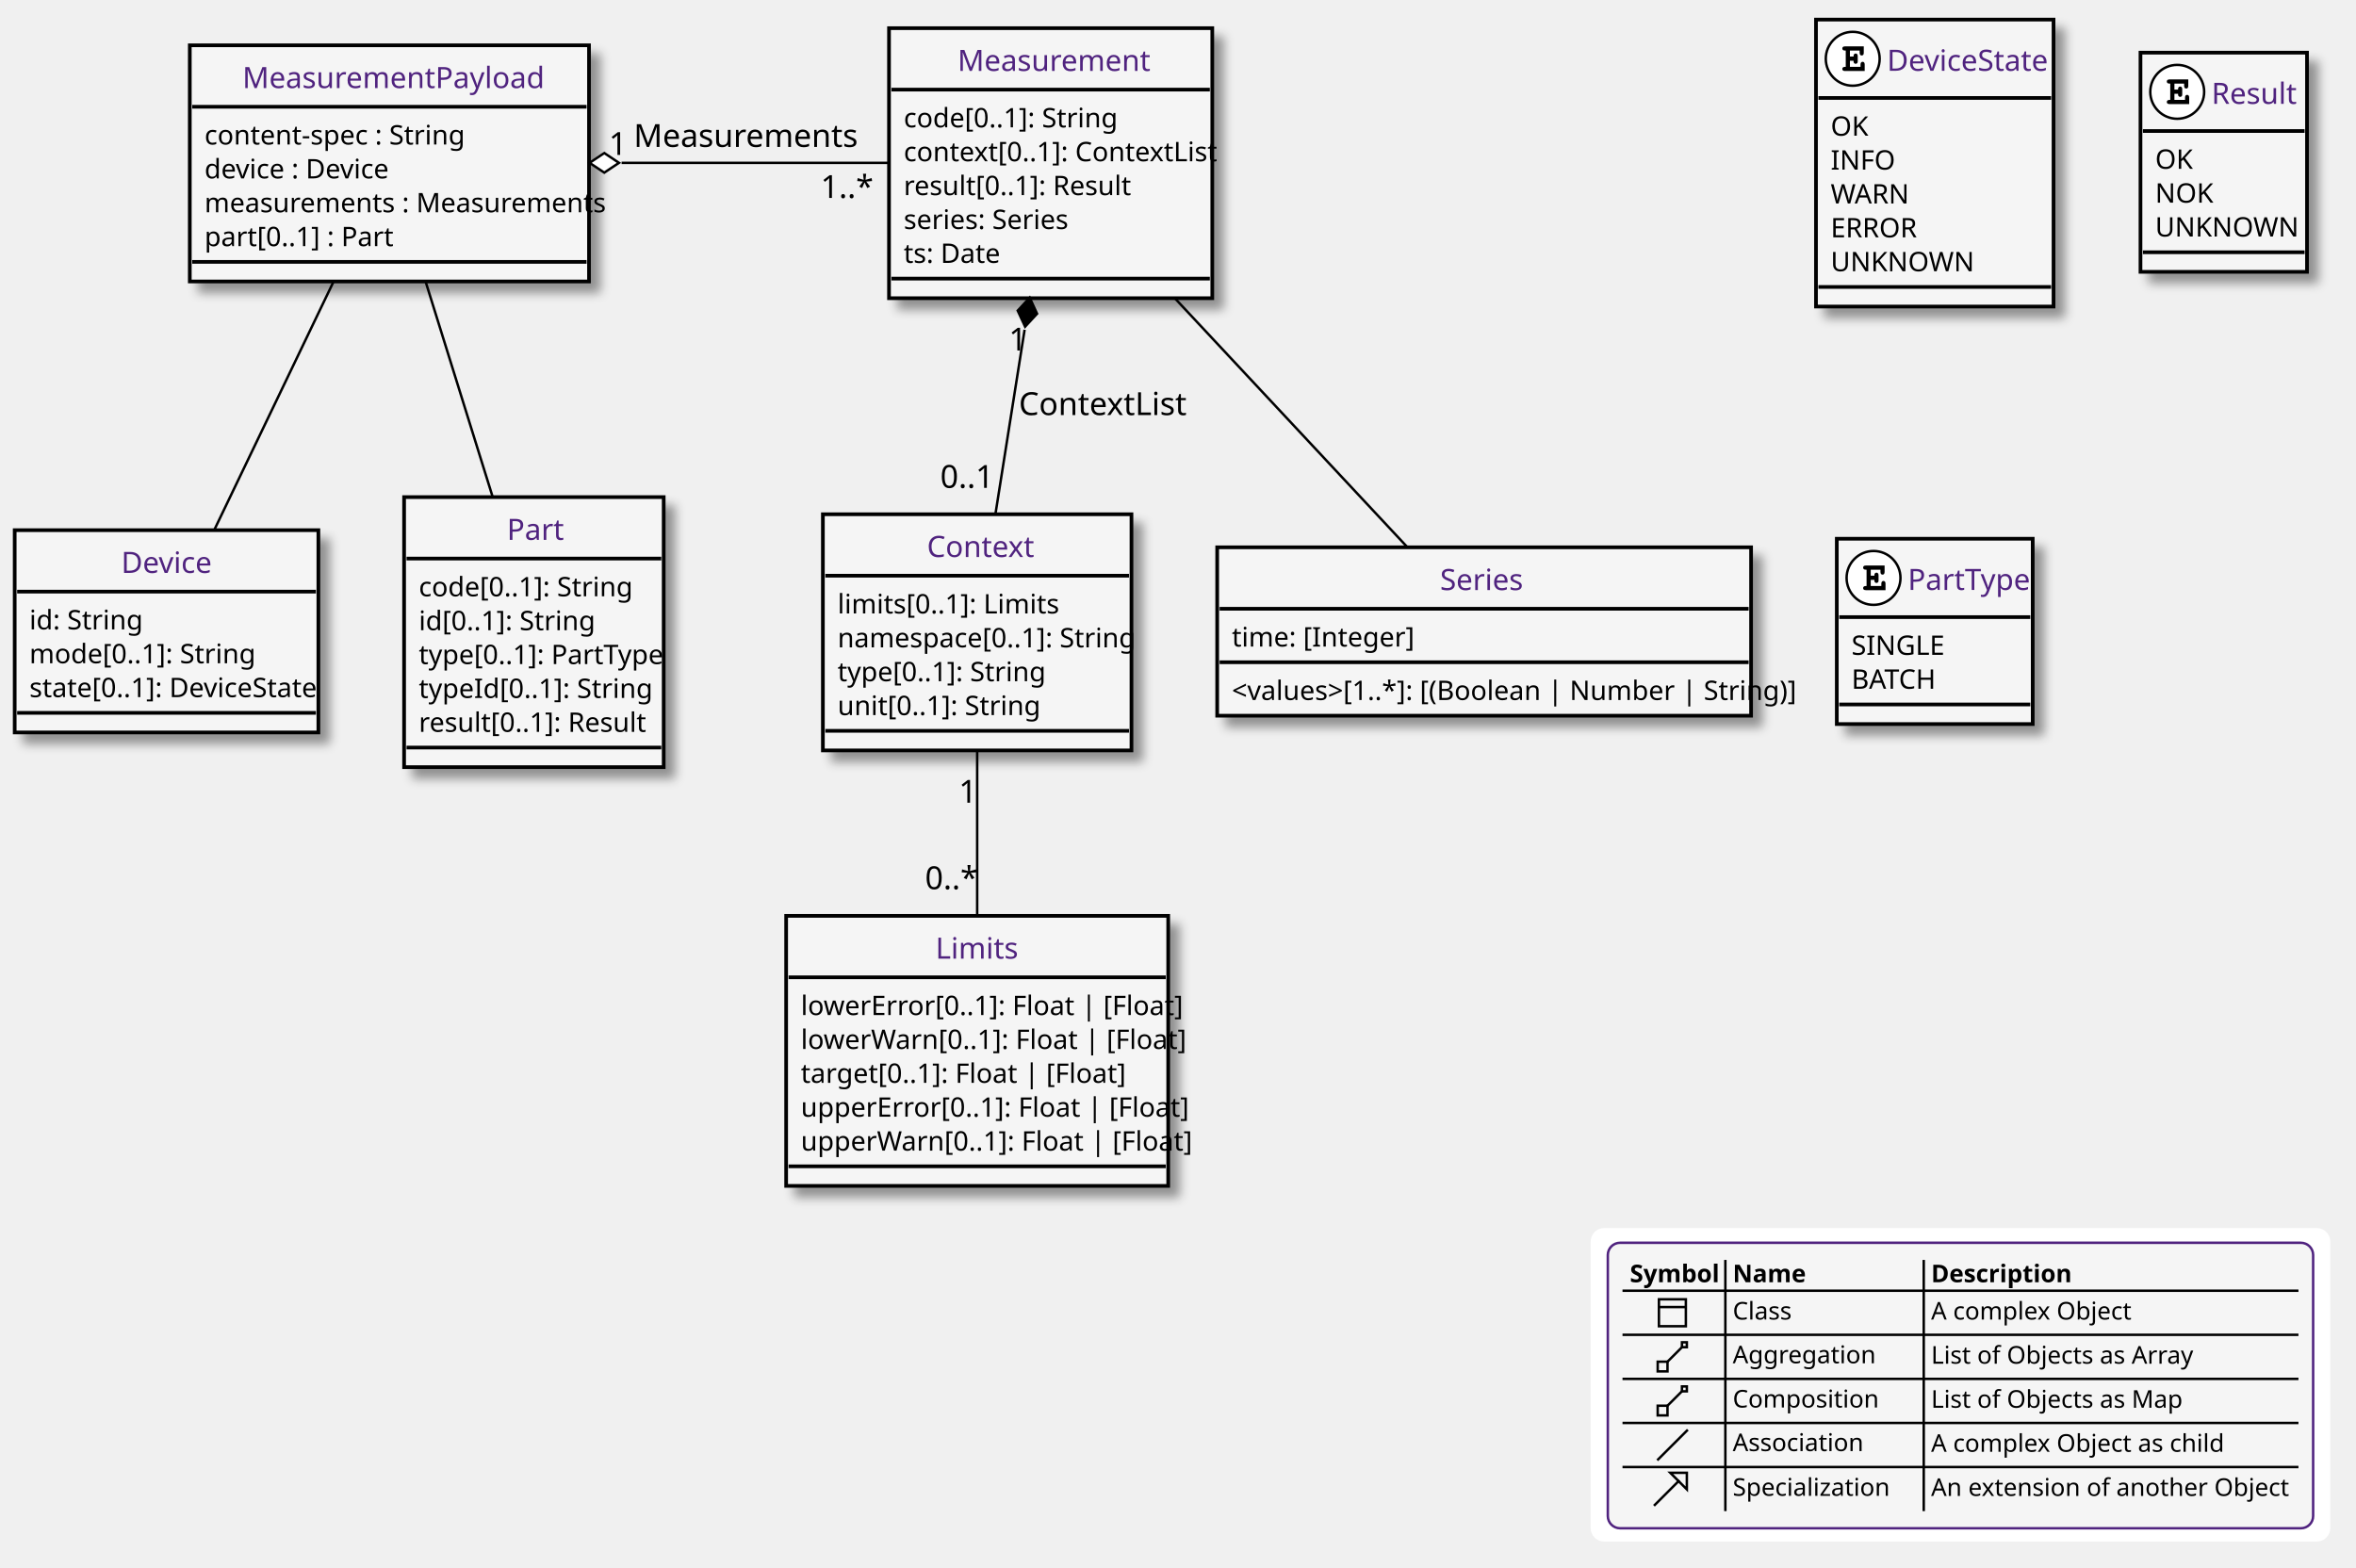
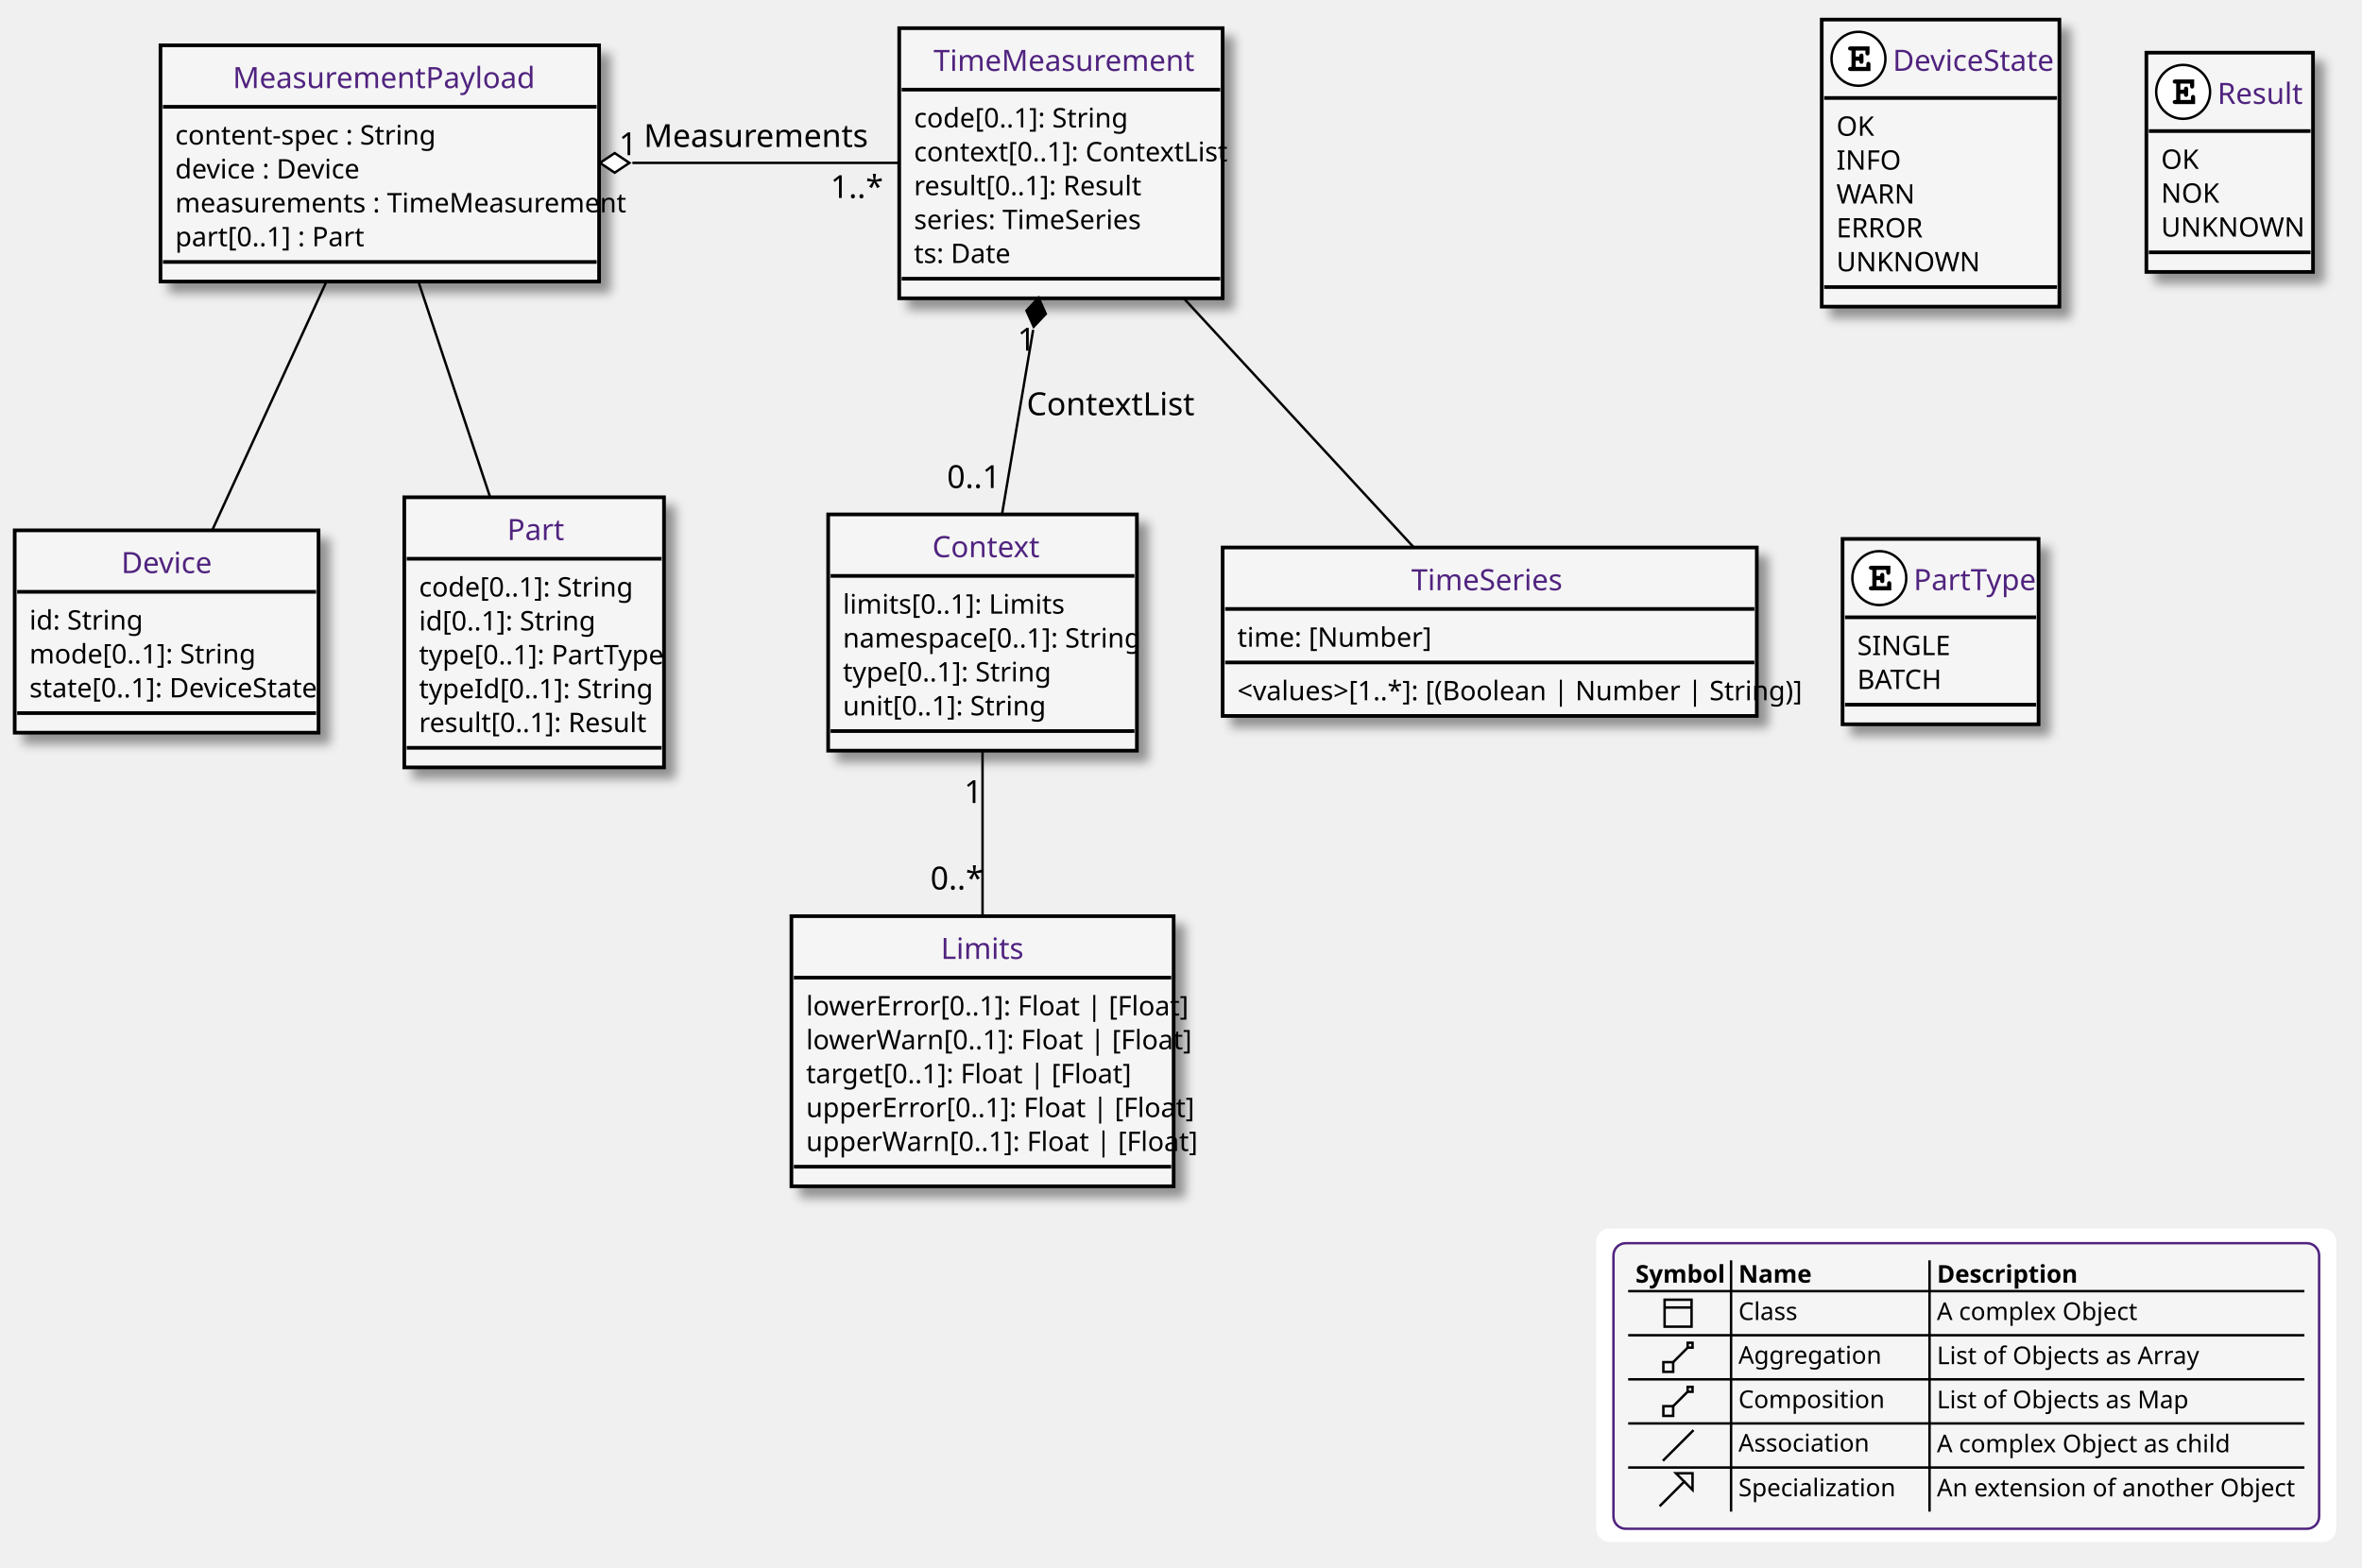
- <svg xmlns="http://www.w3.org/2000/svg" contentScriptType="application/ecmascript" contentStyleType="text/css" height="640px" preserveAspectRatio="none" style="width:962px;height:640px;" version="1.1" viewBox="0 0 962 640" width="962px" zoomAndPan="magnify">
+ <svg xmlns="http://www.w3.org/2000/svg" contentScriptType="application/ecmascript" contentStyleType="text/css" height="640px" preserveAspectRatio="none" style="width:964px;height:640px;" version="1.1" viewBox="0 0 964 640" width="964px" zoomAndPan="magnify">
  <defs>
-     <filter height="300%" id="fra3en5eoyhdu" width="300%" x="-1" y="-1">
+     <filter height="300%" id="fzec1a12ocsfh" width="300%" x="-1" y="-1">
      <feGaussianBlur result="blurOut" stdDeviation="2.0" />
      <feColorMatrix in="blurOut" result="blurOut2" type="matrix" values="0 0 0 0 0 0 0 0 0 0 0 0 0 0 0 0 0 0 .4 0" />
      <feOffset dx="4.0" dy="4.0" in="blurOut2" result="blurOut3" />
      <feBlend in="SourceGraphic" in2="blurOut3" mode="normal" />
    </filter>
  </defs>
  <g>
-     <rect fill="#F5F5F5" filter="url(#fra3en5eoyhdu)" height="82.602" id="Device" style="stroke: #000000; stroke-width: 1.5;" width="124" x="6" y="216.5" />
+     <rect fill="#F5F5F5" filter="url(#fzec1a12ocsfh)" height="82.602" id="Device" style="stroke: #000000; stroke-width: 1.5;" width="124" x="6" y="216.5" />
    <text fill="#50237F" font-family="sans-serif" font-size="12" lengthAdjust="spacingAndGlyphs" textLength="37" x="49.5" y="233.957">Device</text>
    <line style="stroke: #000000; stroke-width: 1.5;" x1="7" x2="129" y1="241.594" y2="241.594" />
    <text fill="#000000" font-family="sans-serif" font-size="11" lengthAdjust="spacingAndGlyphs" textLength="42" x="12" y="257.013">id: String</text>
    <text fill="#000000" font-family="sans-serif" font-size="11" lengthAdjust="spacingAndGlyphs" textLength="84" x="12" y="270.849">mode[0..1]: String</text>
    <text fill="#000000" font-family="sans-serif" font-size="11" lengthAdjust="spacingAndGlyphs" textLength="112" x="12" y="284.685">state[0..1]: DeviceState</text>
    <line style="stroke: #000000; stroke-width: 1.5;" x1="7" x2="129" y1="291.102" y2="291.102" />
-     <rect fill="#F5F5F5" filter="url(#fra3en5eoyhdu)" height="110.273" id="Measurement" style="stroke: #000000; stroke-width: 1.5;" width="132" x="363" y="11.5" />
-     <text fill="#50237F" font-family="sans-serif" font-size="12" lengthAdjust="spacingAndGlyphs" textLength="76" x="391" y="28.957">Measurement</text>
-     <line style="stroke: #000000; stroke-width: 1.5;" x1="364" x2="494" y1="36.594" y2="36.594" />
-     <text fill="#000000" font-family="sans-serif" font-size="11" lengthAdjust="spacingAndGlyphs" textLength="82" x="369" y="52.013">code[0..1]: String</text>
-     <text fill="#000000" font-family="sans-serif" font-size="11" lengthAdjust="spacingAndGlyphs" textLength="120" x="369" y="65.849">context[0..1]: ContextList</text>
-     <text fill="#000000" font-family="sans-serif" font-size="11" lengthAdjust="spacingAndGlyphs" textLength="87" x="369" y="79.685">result[0..1]: Result</text>
-     <text fill="#000000" font-family="sans-serif" font-size="11" lengthAdjust="spacingAndGlyphs" textLength="67" x="369" y="93.52">series: Series</text>
-     <text fill="#000000" font-family="sans-serif" font-size="11" lengthAdjust="spacingAndGlyphs" textLength="37" x="369" y="107.356">ts: Date</text>
-     <line style="stroke: #000000; stroke-width: 1.5;" x1="364" x2="494" y1="113.773" y2="113.773" />
-     <rect fill="#F5F5F5" filter="url(#fra3en5eoyhdu)" height="96.438" id="Context" style="stroke: #000000; stroke-width: 1.5;" width="126" x="336" y="210" />
-     <text fill="#50237F" font-family="sans-serif" font-size="12" lengthAdjust="spacingAndGlyphs" textLength="41" x="378.5" y="227.457">Context</text>
-     <line style="stroke: #000000; stroke-width: 1.5;" x1="337" x2="461" y1="235.094" y2="235.094" />
-     <text fill="#000000" font-family="sans-serif" font-size="11" lengthAdjust="spacingAndGlyphs" textLength="80" x="342" y="250.513">limits[0..1]: Limits</text>
-     <text fill="#000000" font-family="sans-serif" font-size="11" lengthAdjust="spacingAndGlyphs" textLength="114" x="342" y="264.349">namespace[0..1]: String</text>
-     <text fill="#000000" font-family="sans-serif" font-size="11" lengthAdjust="spacingAndGlyphs" textLength="79" x="342" y="278.185">type[0..1]: String</text>
-     <text fill="#000000" font-family="sans-serif" font-size="11" lengthAdjust="spacingAndGlyphs" textLength="75" x="342" y="292.021">unit[0..1]: String</text>
-     <line style="stroke: #000000; stroke-width: 1.5;" x1="337" x2="461" y1="298.438" y2="298.438" />
-     <rect fill="#F5F5F5" filter="url(#fra3en5eoyhdu)" height="110.273" id="Limits" style="stroke: #000000; stroke-width: 1.5;" width="156" x="321" y="374" />
-     <text fill="#50237F" font-family="sans-serif" font-size="12" lengthAdjust="spacingAndGlyphs" textLength="34" x="382" y="391.457">Limits</text>
-     <line style="stroke: #000000; stroke-width: 1.5;" x1="322" x2="476" y1="399.094" y2="399.094" />
-     <text fill="#000000" font-family="sans-serif" font-size="11" lengthAdjust="spacingAndGlyphs" textLength="142" x="327" y="414.513">lowerError[0..1]: Float | [Float]</text>
-     <text fill="#000000" font-family="sans-serif" font-size="11" lengthAdjust="spacingAndGlyphs" textLength="144" x="327" y="428.349">lowerWarn[0..1]: Float | [Float]</text>
-     <text fill="#000000" font-family="sans-serif" font-size="11" lengthAdjust="spacingAndGlyphs" textLength="121" x="327" y="442.185">target[0..1]:  Float | [Float]</text>
-     <text fill="#000000" font-family="sans-serif" font-size="11" lengthAdjust="spacingAndGlyphs" textLength="142" x="327" y="456.021">upperError[0..1]: Float | [Float]</text>
-     <text fill="#000000" font-family="sans-serif" font-size="11" lengthAdjust="spacingAndGlyphs" textLength="144" x="327" y="469.856">upperWarn[0..1]: Float | [Float]</text>
-     <line style="stroke: #000000; stroke-width: 1.5;" x1="322" x2="476" y1="476.273" y2="476.273" />
-     <rect fill="#F5F5F5" filter="url(#fra3en5eoyhdu)" height="68.766" id="Series" style="stroke: #000000; stroke-width: 1.5;" width="218" x="497" y="223.5" />
-     <text fill="#50237F" font-family="sans-serif" font-size="12" lengthAdjust="spacingAndGlyphs" textLength="36" x="588" y="240.957">Series</text>
-     <line style="stroke: #000000; stroke-width: 1.5;" x1="498" x2="714" y1="248.594" y2="248.594" />
-     <text fill="#000000" font-family="sans-serif" font-size="11" lengthAdjust="spacingAndGlyphs" textLength="64" x="503" y="264.013">time: [Integer]</text>
-     <line style="stroke: #000000; stroke-width: 1.5;" x1="498" x2="714" y1="270.43" y2="270.43" />
-     <text fill="#000000" font-family="sans-serif" font-size="11" lengthAdjust="spacingAndGlyphs" textLength="206" x="503" y="285.849">&lt;values&gt;[1..*]: [(Boolean | Number | String)]</text>
-     <rect fill="#F5F5F5" filter="url(#fra3en5eoyhdu)" height="110.273" id="Part" style="stroke: #000000; stroke-width: 1.5;" width="106" x="165" y="203" />
+     <rect fill="#F5F5F5" filter="url(#fzec1a12ocsfh)" height="96.438" id="Context" style="stroke: #000000; stroke-width: 1.5;" width="126" x="338" y="210" />
+     <text fill="#50237F" font-family="sans-serif" font-size="12" lengthAdjust="spacingAndGlyphs" textLength="41" x="380.5" y="227.457">Context</text>
+     <line style="stroke: #000000; stroke-width: 1.5;" x1="339" x2="463" y1="235.094" y2="235.094" />
+     <text fill="#000000" font-family="sans-serif" font-size="11" lengthAdjust="spacingAndGlyphs" textLength="80" x="344" y="250.513">limits[0..1]: Limits</text>
+     <text fill="#000000" font-family="sans-serif" font-size="11" lengthAdjust="spacingAndGlyphs" textLength="114" x="344" y="264.349">namespace[0..1]: String</text>
+     <text fill="#000000" font-family="sans-serif" font-size="11" lengthAdjust="spacingAndGlyphs" textLength="79" x="344" y="278.185">type[0..1]: String</text>
+     <text fill="#000000" font-family="sans-serif" font-size="11" lengthAdjust="spacingAndGlyphs" textLength="75" x="344" y="292.021">unit[0..1]: String</text>
+     <line style="stroke: #000000; stroke-width: 1.5;" x1="339" x2="463" y1="298.438" y2="298.438" />
+     <rect fill="#F5F5F5" filter="url(#fzec1a12ocsfh)" height="110.273" id="Limits" style="stroke: #000000; stroke-width: 1.5;" width="156" x="323" y="374" />
+     <text fill="#50237F" font-family="sans-serif" font-size="12" lengthAdjust="spacingAndGlyphs" textLength="34" x="384" y="391.457">Limits</text>
+     <line style="stroke: #000000; stroke-width: 1.5;" x1="324" x2="478" y1="399.094" y2="399.094" />
+     <text fill="#000000" font-family="sans-serif" font-size="11" lengthAdjust="spacingAndGlyphs" textLength="142" x="329" y="414.513">lowerError[0..1]: Float | [Float]</text>
+     <text fill="#000000" font-family="sans-serif" font-size="11" lengthAdjust="spacingAndGlyphs" textLength="144" x="329" y="428.349">lowerWarn[0..1]: Float | [Float]</text>
+     <text fill="#000000" font-family="sans-serif" font-size="11" lengthAdjust="spacingAndGlyphs" textLength="121" x="329" y="442.185">target[0..1]:  Float | [Float]</text>
+     <text fill="#000000" font-family="sans-serif" font-size="11" lengthAdjust="spacingAndGlyphs" textLength="142" x="329" y="456.021">upperError[0..1]: Float | [Float]</text>
+     <text fill="#000000" font-family="sans-serif" font-size="11" lengthAdjust="spacingAndGlyphs" textLength="144" x="329" y="469.856">upperWarn[0..1]: Float | [Float]</text>
+     <line style="stroke: #000000; stroke-width: 1.5;" x1="324" x2="478" y1="476.273" y2="476.273" />
+     <rect fill="#F5F5F5" filter="url(#fzec1a12ocsfh)" height="110.273" id="Part" style="stroke: #000000; stroke-width: 1.5;" width="106" x="165" y="203" />
    <text fill="#50237F" font-family="sans-serif" font-size="12" lengthAdjust="spacingAndGlyphs" textLength="22" x="207" y="220.457">Part</text>
    <line style="stroke: #000000; stroke-width: 1.5;" x1="166" x2="270" y1="228.094" y2="228.094" />
    <text fill="#000000" font-family="sans-serif" font-size="11" lengthAdjust="spacingAndGlyphs" textLength="82" x="171" y="243.513">code[0..1]: String</text>
    <text fill="#000000" font-family="sans-serif" font-size="11" lengthAdjust="spacingAndGlyphs" textLength="66" x="171" y="257.349">id[0..1]: String</text>
    <text fill="#000000" font-family="sans-serif" font-size="11" lengthAdjust="spacingAndGlyphs" textLength="94" x="171" y="271.185">type[0..1]: PartType</text>
    <text fill="#000000" font-family="sans-serif" font-size="11" lengthAdjust="spacingAndGlyphs" textLength="87" x="171" y="285.021">typeId[0..1]: String</text>
    <text fill="#000000" font-family="sans-serif" font-size="11" lengthAdjust="spacingAndGlyphs" textLength="87" x="171" y="298.856">result[0..1]: Result</text>
    <line style="stroke: #000000; stroke-width: 1.5;" x1="166" x2="270" y1="305.273" y2="305.273" />
-     <rect fill="#F5F5F5" filter="url(#fra3en5eoyhdu)" height="117.18" id="DeviceState" style="stroke: #000000; stroke-width: 1.5;" width="97" x="741.5" y="8" />
-     <ellipse cx="756.5" cy="24" fill="#FFFFFF" rx="11" ry="11" style="stroke: #000000; stroke-width: 1.0;" />
-     <path d="M755.359,24.797 L755.359,27.297 L759.688,27.297 L759.688,26.375 Q759.688,25.766 759.93,25.5 Q760.172,25.234 760.547,25.234 Q760.922,25.234 761.156,25.5 Q761.391,25.766 761.391,26.375 L761.391,29 L753.391,29 Q752.766,29 752.508,28.766 Q752.25,28.531 752.25,28.141 Q752.25,27.766 752.516,27.531 Q752.781,27.297 753.391,27.297 L753.656,27.297 L753.656,20.641 L753.391,20.641 Q752.766,20.641 752.508,20.406 Q752.25,20.172 752.25,19.781 Q752.25,19.406 752.508,19.172 Q752.766,18.938 753.391,18.938 L761.016,18.938 L761.016,21.531 Q761.016,22.141 760.789,22.398 Q760.562,22.656 760.172,22.656 Q759.797,22.656 759.562,22.398 Q759.328,22.141 759.328,21.531 L759.328,20.641 L755.359,20.641 L755.359,23.094 L756.844,23.094 Q756.844,22.438 756.969,22.25 Q757.234,21.844 757.703,21.844 Q758.078,21.844 758.312,22.102 Q758.547,22.359 758.547,22.969 L758.547,24.938 Q758.547,25.484 758.422,25.672 Q758.156,26.062 757.703,26.062 Q757.234,26.062 756.969,25.656 Q756.844,25.469 756.844,24.797 L755.359,24.797 Z " />
-     <text fill="#50237F" font-family="sans-serif" font-size="12" lengthAdjust="spacingAndGlyphs" textLength="65" x="770.5" y="28.91">DeviceState</text>
-     <line style="stroke: #000000; stroke-width: 1.5;" x1="742.5" x2="837.5" y1="40" y2="40" />
-     <text fill="#000000" font-family="sans-serif" font-size="11" lengthAdjust="spacingAndGlyphs" textLength="15" x="747.5" y="55.419">OK</text>
-     <text fill="#000000" font-family="sans-serif" font-size="11" lengthAdjust="spacingAndGlyphs" textLength="23" x="747.5" y="69.255">INFO</text>
-     <text fill="#000000" font-family="sans-serif" font-size="11" lengthAdjust="spacingAndGlyphs" textLength="32" x="747.5" y="83.091">WARN</text>
-     <text fill="#000000" font-family="sans-serif" font-size="11" lengthAdjust="spacingAndGlyphs" textLength="35" x="747.5" y="96.927">ERROR</text>
-     <text fill="#000000" font-family="sans-serif" font-size="11" lengthAdjust="spacingAndGlyphs" textLength="53" x="747.5" y="110.763">UNKNOWN</text>
-     <line style="stroke: #000000; stroke-width: 1.5;" x1="742.5" x2="837.5" y1="117.18" y2="117.18" />
-     <rect fill="#F5F5F5" filter="url(#fra3en5eoyhdu)" height="89.508" id="Result" style="stroke: #000000; stroke-width: 1.5;" width="68" x="874" y="21.5" />
-     <ellipse cx="889" cy="37.5" fill="#FFFFFF" rx="11" ry="11" style="stroke: #000000; stroke-width: 1.0;" />
-     <path d="M887.859,38.297 L887.859,40.797 L892.188,40.797 L892.188,39.875 Q892.188,39.266 892.43,39 Q892.672,38.734 893.047,38.734 Q893.422,38.734 893.656,39 Q893.891,39.266 893.891,39.875 L893.891,42.5 L885.891,42.5 Q885.266,42.5 885.008,42.266 Q884.75,42.031 884.75,41.641 Q884.75,41.266 885.016,41.031 Q885.281,40.797 885.891,40.797 L886.156,40.797 L886.156,34.141 L885.891,34.141 Q885.266,34.141 885.008,33.906 Q884.75,33.672 884.75,33.281 Q884.75,32.906 885.008,32.672 Q885.266,32.438 885.891,32.438 L893.516,32.438 L893.516,35.031 Q893.516,35.641 893.289,35.898 Q893.062,36.156 892.672,36.156 Q892.297,36.156 892.062,35.898 Q891.828,35.641 891.828,35.031 L891.828,34.141 L887.859,34.141 L887.859,36.594 L889.344,36.594 Q889.344,35.938 889.469,35.75 Q889.734,35.344 890.203,35.344 Q890.578,35.344 890.812,35.602 Q891.047,35.859 891.047,36.469 L891.047,38.438 Q891.047,38.984 890.922,39.172 Q890.656,39.562 890.203,39.562 Q889.734,39.562 889.469,39.156 Q889.344,38.969 889.344,38.297 L887.859,38.297 Z " />
-     <text fill="#50237F" font-family="sans-serif" font-size="12" lengthAdjust="spacingAndGlyphs" textLength="36" x="903" y="42.41">Result</text>
-     <line style="stroke: #000000; stroke-width: 1.5;" x1="875" x2="941" y1="53.5" y2="53.5" />
-     <text fill="#000000" font-family="sans-serif" font-size="11" lengthAdjust="spacingAndGlyphs" textLength="15" x="880" y="68.919">OK</text>
-     <text fill="#000000" font-family="sans-serif" font-size="11" lengthAdjust="spacingAndGlyphs" textLength="22" x="880" y="82.755">NOK</text>
-     <text fill="#000000" font-family="sans-serif" font-size="11" lengthAdjust="spacingAndGlyphs" textLength="53" x="880" y="96.591">UNKNOWN</text>
-     <line style="stroke: #000000; stroke-width: 1.5;" x1="875" x2="941" y1="103.008" y2="103.008" />
-     <rect fill="#F5F5F5" filter="url(#fra3en5eoyhdu)" height="75.672" id="PartType" style="stroke: #000000; stroke-width: 1.5;" width="80" x="750" y="220" />
-     <ellipse cx="765" cy="236" fill="#FFFFFF" rx="11" ry="11" style="stroke: #000000; stroke-width: 1.0;" />
-     <path d="M763.859,236.797 L763.859,239.297 L768.188,239.297 L768.188,238.375 Q768.188,237.766 768.43,237.5 Q768.672,237.234 769.047,237.234 Q769.422,237.234 769.656,237.5 Q769.891,237.766 769.891,238.375 L769.891,241 L761.891,241 Q761.266,241 761.008,240.766 Q760.75,240.531 760.75,240.141 Q760.75,239.766 761.016,239.531 Q761.281,239.297 761.891,239.297 L762.156,239.297 L762.156,232.641 L761.891,232.641 Q761.266,232.641 761.008,232.406 Q760.75,232.172 760.75,231.781 Q760.75,231.406 761.008,231.172 Q761.266,230.938 761.891,230.938 L769.516,230.938 L769.516,233.531 Q769.516,234.141 769.289,234.398 Q769.062,234.656 768.672,234.656 Q768.297,234.656 768.062,234.398 Q767.828,234.141 767.828,233.531 L767.828,232.641 L763.859,232.641 L763.859,235.094 L765.344,235.094 Q765.344,234.438 765.469,234.25 Q765.734,233.844 766.203,233.844 Q766.578,233.844 766.812,234.102 Q767.047,234.359 767.047,234.969 L767.047,236.938 Q767.047,237.484 766.922,237.672 Q766.656,238.062 766.203,238.062 Q765.734,238.062 765.469,237.656 Q765.344,237.469 765.344,236.797 L763.859,236.797 Z " />
-     <text fill="#50237F" font-family="sans-serif" font-size="12" lengthAdjust="spacingAndGlyphs" textLength="48" x="779" y="240.91">PartType</text>
-     <line style="stroke: #000000; stroke-width: 1.5;" x1="751" x2="829" y1="252" y2="252" />
-     <text fill="#000000" font-family="sans-serif" font-size="11" lengthAdjust="spacingAndGlyphs" textLength="36" x="756" y="267.419">SINGLE</text>
-     <text fill="#000000" font-family="sans-serif" font-size="11" lengthAdjust="spacingAndGlyphs" textLength="35" x="756" y="281.255">BATCH</text>
-     <line style="stroke: #000000; stroke-width: 1.5;" x1="751" x2="829" y1="287.672" y2="287.672" />
-     <rect fill="#F5F5F5" filter="url(#fra3en5eoyhdu)" height="96.438" id="MeasurementPayload" style="stroke: #000000; stroke-width: 1.5;" width="163" x="77.5" y="18.5" />
-     <text fill="#50237F" font-family="sans-serif" font-size="12" lengthAdjust="spacingAndGlyphs" textLength="120" x="99" y="35.957">MeasurementPayload</text>
-     <line style="stroke: #000000; stroke-width: 1.5;" x1="78.5" x2="239.5" y1="43.594" y2="43.594" />
-     <text fill="#000000" font-family="sans-serif" font-size="11" lengthAdjust="spacingAndGlyphs" textLength="101" x="83.5" y="59.013">content-spec : String</text>
-     <text fill="#000000" font-family="sans-serif" font-size="11" lengthAdjust="spacingAndGlyphs" textLength="74" x="83.5" y="72.849">device : Device</text>
-     <text fill="#000000" font-family="sans-serif" font-size="11" lengthAdjust="spacingAndGlyphs" textLength="151" x="83.5" y="86.685">measurements : Measurements</text>
-     <text fill="#000000" font-family="sans-serif" font-size="11" lengthAdjust="spacingAndGlyphs" textLength="71" x="83.5" y="100.52">part[0..1] : Part</text>
-     <line style="stroke: #000000; stroke-width: 1.5;" x1="78.5" x2="239.5" y1="106.938" y2="106.938" />
-     <path d="M418.368,134.659 C414.427,159.556 410.044,187.238 406.446,209.964 " fill="none" id="Measurement-Context" style="stroke: #000000; stroke-width: 1.0;" />
-     <polygon fill="#000000" points="420.443,121.549,415.554,126.85,418.567,133.401,423.455,128.101,420.443,121.549" style="stroke: #000000; stroke-width: 1.0;" />
-     <text fill="#000000" font-family="sans-serif" font-size="13" lengthAdjust="spacingAndGlyphs" textLength="66" x="416" y="169.495">ContextList</text>
-     <text fill="#000000" font-family="sans-serif" font-size="13" lengthAdjust="spacingAndGlyphs" textLength="7" x="411.898" y="143.127">1</text>
-     <text fill="#000000" font-family="sans-serif" font-size="13" lengthAdjust="spacingAndGlyphs" textLength="22" x="383.924" y="199.222">0..1</text>
-     <path d="M399,306.076 C399,327.074 399,351.937 399,373.715 " fill="none" id="Context-Limits" style="stroke: #000000; stroke-width: 1.0;" />
-     <text fill="#000000" font-family="sans-serif" font-size="13" lengthAdjust="spacingAndGlyphs" textLength="7" x="391.486" y="327.801">1</text>
-     <text fill="#000000" font-family="sans-serif" font-size="13" lengthAdjust="spacingAndGlyphs" textLength="20" x="377.719" y="363.107">0..*</text>
-     <path d="M136.272,114.83 C121.268,146.073 101.814,186.585 87.513,216.367 " fill="none" id="MeasurementPayload-Device" style="stroke: #000000; stroke-width: 1.0;" />
-     <path d="M173.736,114.83 C182.064,141.579 192.507,175.121 201.158,202.907 " fill="none" id="MeasurementPayload-Part" style="stroke: #000000; stroke-width: 1.0;" />
-     <path d="M253.809,66.5 C289.853,66.5 330.102,66.5 362.924,66.5 " fill="none" id="MeasurementPayload-Measurement" style="stroke: #000000; stroke-width: 1.0;" />
-     <polygon fill="#FFFFFF" points="240.742,66.5,246.742,70.5,252.742,66.5,246.742,62.5,240.742,66.5" style="stroke: #000000; stroke-width: 1.0;" />
-     <text fill="#000000" font-family="sans-serif" font-size="13" lengthAdjust="spacingAndGlyphs" textLength="86" x="258.75" y="59.995">Measurements</text>
-     <text fill="#000000" font-family="sans-serif" font-size="13" lengthAdjust="spacingAndGlyphs" textLength="7" x="248.6" y="63.254">1</text>
-     <text fill="#000000" font-family="sans-serif" font-size="13" lengthAdjust="spacingAndGlyphs" textLength="20" x="335.079" y="80.824">1..*</text>
-     <path d="M479.484,121.549 C510.138,154.368 548.305,195.231 574.657,223.443 " fill="none" id="Measurement-Series" style="stroke: #000000; stroke-width: 1.0;" />
-     <rect fill="#FFFFFF" height="127" rx="5" ry="5" style="stroke: #FFFFFF; stroke-width: 1.0;" width="301" x="650" y="502" />
-     <svg x="656" y="507">
+     <rect fill="#F5F5F5" filter="url(#fzec1a12ocsfh)" height="117.18" id="DeviceState" style="stroke: #000000; stroke-width: 1.5;" width="97" x="743.5" y="8" />
+     <ellipse cx="758.5" cy="24" fill="#FFFFFF" rx="11" ry="11" style="stroke: #000000; stroke-width: 1.0;" />
+     <path d="M757.359,24.797 L757.359,27.297 L761.688,27.297 L761.688,26.375 Q761.688,25.766 761.93,25.5 Q762.172,25.234 762.547,25.234 Q762.922,25.234 763.156,25.5 Q763.391,25.766 763.391,26.375 L763.391,29 L755.391,29 Q754.766,29 754.508,28.766 Q754.25,28.531 754.25,28.141 Q754.25,27.766 754.516,27.531 Q754.781,27.297 755.391,27.297 L755.656,27.297 L755.656,20.641 L755.391,20.641 Q754.766,20.641 754.508,20.406 Q754.25,20.172 754.25,19.781 Q754.25,19.406 754.508,19.172 Q754.766,18.938 755.391,18.938 L763.016,18.938 L763.016,21.531 Q763.016,22.141 762.789,22.398 Q762.562,22.656 762.172,22.656 Q761.797,22.656 761.562,22.398 Q761.328,22.141 761.328,21.531 L761.328,20.641 L757.359,20.641 L757.359,23.094 L758.844,23.094 Q758.844,22.438 758.969,22.25 Q759.234,21.844 759.703,21.844 Q760.078,21.844 760.312,22.102 Q760.547,22.359 760.547,22.969 L760.547,24.938 Q760.547,25.484 760.422,25.672 Q760.156,26.062 759.703,26.062 Q759.234,26.062 758.969,25.656 Q758.844,25.469 758.844,24.797 L757.359,24.797 Z " />
+     <text fill="#50237F" font-family="sans-serif" font-size="12" lengthAdjust="spacingAndGlyphs" textLength="65" x="772.5" y="28.91">DeviceState</text>
+     <line style="stroke: #000000; stroke-width: 1.5;" x1="744.5" x2="839.5" y1="40" y2="40" />
+     <text fill="#000000" font-family="sans-serif" font-size="11" lengthAdjust="spacingAndGlyphs" textLength="15" x="749.5" y="55.419">OK</text>
+     <text fill="#000000" font-family="sans-serif" font-size="11" lengthAdjust="spacingAndGlyphs" textLength="23" x="749.5" y="69.255">INFO</text>
+     <text fill="#000000" font-family="sans-serif" font-size="11" lengthAdjust="spacingAndGlyphs" textLength="32" x="749.5" y="83.091">WARN</text>
+     <text fill="#000000" font-family="sans-serif" font-size="11" lengthAdjust="spacingAndGlyphs" textLength="35" x="749.5" y="96.927">ERROR</text>
+     <text fill="#000000" font-family="sans-serif" font-size="11" lengthAdjust="spacingAndGlyphs" textLength="53" x="749.5" y="110.763">UNKNOWN</text>
+     <line style="stroke: #000000; stroke-width: 1.5;" x1="744.5" x2="839.5" y1="117.18" y2="117.18" />
+     <rect fill="#F5F5F5" filter="url(#fzec1a12ocsfh)" height="89.508" id="Result" style="stroke: #000000; stroke-width: 1.5;" width="68" x="876" y="21.5" />
+     <ellipse cx="891" cy="37.5" fill="#FFFFFF" rx="11" ry="11" style="stroke: #000000; stroke-width: 1.0;" />
+     <path d="M889.859,38.297 L889.859,40.797 L894.188,40.797 L894.188,39.875 Q894.188,39.266 894.43,39 Q894.672,38.734 895.047,38.734 Q895.422,38.734 895.656,39 Q895.891,39.266 895.891,39.875 L895.891,42.5 L887.891,42.5 Q887.266,42.5 887.008,42.266 Q886.75,42.031 886.75,41.641 Q886.75,41.266 887.016,41.031 Q887.281,40.797 887.891,40.797 L888.156,40.797 L888.156,34.141 L887.891,34.141 Q887.266,34.141 887.008,33.906 Q886.75,33.672 886.75,33.281 Q886.75,32.906 887.008,32.672 Q887.266,32.438 887.891,32.438 L895.516,32.438 L895.516,35.031 Q895.516,35.641 895.289,35.898 Q895.062,36.156 894.672,36.156 Q894.297,36.156 894.062,35.898 Q893.828,35.641 893.828,35.031 L893.828,34.141 L889.859,34.141 L889.859,36.594 L891.344,36.594 Q891.344,35.938 891.469,35.75 Q891.734,35.344 892.203,35.344 Q892.578,35.344 892.812,35.602 Q893.047,35.859 893.047,36.469 L893.047,38.438 Q893.047,38.984 892.922,39.172 Q892.656,39.562 892.203,39.562 Q891.734,39.562 891.469,39.156 Q891.344,38.969 891.344,38.297 L889.859,38.297 Z " />
+     <text fill="#50237F" font-family="sans-serif" font-size="12" lengthAdjust="spacingAndGlyphs" textLength="36" x="905" y="42.41">Result</text>
+     <line style="stroke: #000000; stroke-width: 1.5;" x1="877" x2="943" y1="53.5" y2="53.5" />
+     <text fill="#000000" font-family="sans-serif" font-size="11" lengthAdjust="spacingAndGlyphs" textLength="15" x="882" y="68.919">OK</text>
+     <text fill="#000000" font-family="sans-serif" font-size="11" lengthAdjust="spacingAndGlyphs" textLength="22" x="882" y="82.755">NOK</text>
+     <text fill="#000000" font-family="sans-serif" font-size="11" lengthAdjust="spacingAndGlyphs" textLength="53" x="882" y="96.591">UNKNOWN</text>
+     <line style="stroke: #000000; stroke-width: 1.5;" x1="877" x2="943" y1="103.008" y2="103.008" />
+     <rect fill="#F5F5F5" filter="url(#fzec1a12ocsfh)" height="75.672" id="PartType" style="stroke: #000000; stroke-width: 1.5;" width="80" x="752" y="220" />
+     <ellipse cx="767" cy="236" fill="#FFFFFF" rx="11" ry="11" style="stroke: #000000; stroke-width: 1.0;" />
+     <path d="M765.859,236.797 L765.859,239.297 L770.188,239.297 L770.188,238.375 Q770.188,237.766 770.43,237.5 Q770.672,237.234 771.047,237.234 Q771.422,237.234 771.656,237.5 Q771.891,237.766 771.891,238.375 L771.891,241 L763.891,241 Q763.266,241 763.008,240.766 Q762.75,240.531 762.75,240.141 Q762.75,239.766 763.016,239.531 Q763.281,239.297 763.891,239.297 L764.156,239.297 L764.156,232.641 L763.891,232.641 Q763.266,232.641 763.008,232.406 Q762.75,232.172 762.75,231.781 Q762.75,231.406 763.008,231.172 Q763.266,230.938 763.891,230.938 L771.516,230.938 L771.516,233.531 Q771.516,234.141 771.289,234.398 Q771.062,234.656 770.672,234.656 Q770.297,234.656 770.062,234.398 Q769.828,234.141 769.828,233.531 L769.828,232.641 L765.859,232.641 L765.859,235.094 L767.344,235.094 Q767.344,234.438 767.469,234.25 Q767.734,233.844 768.203,233.844 Q768.578,233.844 768.812,234.102 Q769.047,234.359 769.047,234.969 L769.047,236.938 Q769.047,237.484 768.922,237.672 Q768.656,238.062 768.203,238.062 Q767.734,238.062 767.469,237.656 Q767.344,237.469 767.344,236.797 L765.859,236.797 Z " />
+     <text fill="#50237F" font-family="sans-serif" font-size="12" lengthAdjust="spacingAndGlyphs" textLength="48" x="781" y="240.91">PartType</text>
+     <line style="stroke: #000000; stroke-width: 1.5;" x1="753" x2="831" y1="252" y2="252" />
+     <text fill="#000000" font-family="sans-serif" font-size="11" lengthAdjust="spacingAndGlyphs" textLength="36" x="758" y="267.419">SINGLE</text>
+     <text fill="#000000" font-family="sans-serif" font-size="11" lengthAdjust="spacingAndGlyphs" textLength="35" x="758" y="281.255">BATCH</text>
+     <line style="stroke: #000000; stroke-width: 1.5;" x1="753" x2="831" y1="287.672" y2="287.672" />
+     <rect fill="#F5F5F5" filter="url(#fzec1a12ocsfh)" height="96.438" id="MeasurementPayload" style="stroke: #000000; stroke-width: 1.5;" width="179" x="65.5" y="18.5" />
+     <text fill="#50237F" font-family="sans-serif" font-size="12" lengthAdjust="spacingAndGlyphs" textLength="120" x="95" y="35.957">MeasurementPayload</text>
+     <line style="stroke: #000000; stroke-width: 1.5;" x1="66.5" x2="243.5" y1="43.594" y2="43.594" />
+     <text fill="#000000" font-family="sans-serif" font-size="11" lengthAdjust="spacingAndGlyphs" textLength="101" x="71.5" y="59.013">content-spec : String</text>
+     <text fill="#000000" font-family="sans-serif" font-size="11" lengthAdjust="spacingAndGlyphs" textLength="74" x="71.5" y="72.849">device : Device</text>
+     <text fill="#000000" font-family="sans-serif" font-size="11" lengthAdjust="spacingAndGlyphs" textLength="167" x="71.5" y="86.685">measurements : TimeMeasurement</text>
+     <text fill="#000000" font-family="sans-serif" font-size="11" lengthAdjust="spacingAndGlyphs" textLength="71" x="71.5" y="100.52">part[0..1] : Part</text>
+     <line style="stroke: #000000; stroke-width: 1.5;" x1="66.5" x2="243.5" y1="106.938" y2="106.938" />
+     <rect fill="#F5F5F5" filter="url(#fzec1a12ocsfh)" height="110.273" id="TimeMeasurement" style="stroke: #000000; stroke-width: 1.5;" width="132" x="367" y="11.5" />
+     <text fill="#50237F" font-family="sans-serif" font-size="12" lengthAdjust="spacingAndGlyphs" textLength="104" x="381" y="28.957">TimeMeasurement</text>
+     <line style="stroke: #000000; stroke-width: 1.5;" x1="368" x2="498" y1="36.594" y2="36.594" />
+     <text fill="#000000" font-family="sans-serif" font-size="11" lengthAdjust="spacingAndGlyphs" textLength="82" x="373" y="52.013">code[0..1]: String</text>
+     <text fill="#000000" font-family="sans-serif" font-size="11" lengthAdjust="spacingAndGlyphs" textLength="120" x="373" y="65.849">context[0..1]: ContextList</text>
+     <text fill="#000000" font-family="sans-serif" font-size="11" lengthAdjust="spacingAndGlyphs" textLength="87" x="373" y="79.685">result[0..1]: Result</text>
+     <text fill="#000000" font-family="sans-serif" font-size="11" lengthAdjust="spacingAndGlyphs" textLength="89" x="373" y="93.52">series: TimeSeries</text>
+     <text fill="#000000" font-family="sans-serif" font-size="11" lengthAdjust="spacingAndGlyphs" textLength="37" x="373" y="107.356">ts: Date</text>
+     <line style="stroke: #000000; stroke-width: 1.5;" x1="368" x2="498" y1="113.773" y2="113.773" />
+     <rect fill="#F5F5F5" filter="url(#fzec1a12ocsfh)" height="68.766" id="TimeSeries" style="stroke: #000000; stroke-width: 1.5;" width="218" x="499" y="223.5" />
+     <text fill="#50237F" font-family="sans-serif" font-size="12" lengthAdjust="spacingAndGlyphs" textLength="64" x="576" y="240.957">TimeSeries</text>
+     <line style="stroke: #000000; stroke-width: 1.5;" x1="500" x2="716" y1="248.594" y2="248.594" />
+     <text fill="#000000" font-family="sans-serif" font-size="11" lengthAdjust="spacingAndGlyphs" textLength="68" x="505" y="264.013">time: [Number]</text>
+     <line style="stroke: #000000; stroke-width: 1.5;" x1="500" x2="716" y1="270.43" y2="270.43" />
+     <text fill="#000000" font-family="sans-serif" font-size="11" lengthAdjust="spacingAndGlyphs" textLength="206" x="505" y="285.849">&lt;values&gt;[1..*]: [(Boolean | Number | String)]</text>
+     <path d="M401,306.076 C401,327.074 401,351.937 401,373.715 " fill="none" id="Context-Limits" style="stroke: #000000; stroke-width: 1.0;" />
+     <text fill="#000000" font-family="sans-serif" font-size="13" lengthAdjust="spacingAndGlyphs" textLength="7" x="393.486" y="327.801">1</text>
+     <text fill="#000000" font-family="sans-serif" font-size="13" lengthAdjust="spacingAndGlyphs" textLength="20" x="379.719" y="363.107">0..*</text>
+     <path d="M421.659,134.659 C417.455,159.556 412.78,187.238 408.943,209.964 " fill="none" id="TimeMeasurement-Context" style="stroke: #000000; stroke-width: 1.0;" />
+     <polygon fill="#000000" points="423.873,121.549,418.929,126.799,421.874,133.381,426.818,128.131,423.873,121.549" style="stroke: #000000; stroke-width: 1.0;" />
+     <text fill="#000000" font-family="sans-serif" font-size="13" lengthAdjust="spacingAndGlyphs" textLength="66" x="419" y="169.495">ContextList</text>
+     <text fill="#000000" font-family="sans-serif" font-size="13" lengthAdjust="spacingAndGlyphs" textLength="7" x="415.255" y="143.127">1</text>
+     <text fill="#000000" font-family="sans-serif" font-size="13" lengthAdjust="spacingAndGlyphs" textLength="22" x="386.494" y="199.222">0..1</text>
+     <path d="M133.271,114.83 C118.927,146.073 100.328,186.585 86.655,216.367 " fill="none" id="MeasurementPayload-Device" style="stroke: #000000; stroke-width: 1.0;" />
+     <path d="M170.735,114.83 C179.628,141.579 190.779,175.121 200.017,202.907 " fill="none" id="MeasurementPayload-Part" style="stroke: #000000; stroke-width: 1.0;" />
+     <path d="M258.087,66.5 C294.437,66.5 334.305,66.5 366.786,66.5 " fill="none" id="MeasurementPayload-TimeMeasurement" style="stroke: #000000; stroke-width: 1.0;" />
+     <polygon fill="#FFFFFF" points="244.875,66.5,250.875,70.5,256.875,66.5,250.875,62.5,244.875,66.5" style="stroke: #000000; stroke-width: 1.0;" />
+     <text fill="#000000" font-family="sans-serif" font-size="13" lengthAdjust="spacingAndGlyphs" textLength="86" x="262.75" y="59.995">Measurements</text>
+     <text fill="#000000" font-family="sans-serif" font-size="13" lengthAdjust="spacingAndGlyphs" textLength="7" x="252.608" y="63.329">1</text>
+     <text fill="#000000" font-family="sans-serif" font-size="13" lengthAdjust="spacingAndGlyphs" textLength="20" x="338.926" y="80.824">1..*</text>
+     <path d="M482.914,121.549 C513.222,154.368 550.957,195.231 577.011,223.443 " fill="none" id="TimeMeasurement-TimeSeries" style="stroke: #000000; stroke-width: 1.0;" />
+     <rect fill="#FFFFFF" height="127" rx="5" ry="5" style="stroke: #FFFFFF; stroke-width: 1.0;" width="301" x="652" y="502" />
+     <svg x="658" y="507">
      <rect x=".5" y=".5" width="288" height="116.58" rx="5" ry="5" fill="#f5f5f5" stroke="#50237f" />
      <text transform="translate(-504.5 -714.76)" x="514" y="731.381" fill="#000000" font-family="sans-serif" font-size="10px" font-weight="bold" lengthAdjust="spacingAndGlyphs" textLength="36">Symbol</text>
      <text transform="translate(-504.5 -714.76)" x="556" y="731.381" fill="#000000" font-family="sans-serif" font-size="10px" font-weight="bold" lengthAdjust="spacingAndGlyphs" textLength="28">Name</text>
      <text transform="translate(-504.5 -714.76)" x="637" y="731.381" fill="#000000" font-family="sans-serif" font-size="10px" font-weight="bold" lengthAdjust="spacingAndGlyphs" textLength="56">Description</text>
      <text transform="translate(-504.5,-713.5)" x="523" y="749.381" fill="#000000" font-family="sans-serif" font-size="10px" lengthAdjust="spacingAndGlyphs" textLength="0" />
      <text transform="translate(-504.5 -712.11)" x="556" y="743.959" fill="#000000" font-family="sans-serif" font-size="10px" lengthAdjust="spacingAndGlyphs" textLength="24">Class</text>
      <text transform="translate(-504.5 -712.11)" x="637" y="743.959" fill="#000000" font-family="sans-serif" font-size="10px" lengthAdjust="spacingAndGlyphs" textLength="86">A complex Object</text>
      <text transform="translate(-504.5,-713.5)" x="523" y="767.381" fill="#000000" font-family="sans-serif" font-size="10px" lengthAdjust="spacingAndGlyphs" textLength="0" />
      <text transform="translate(-504.5 -712.25)" x="556" y="761.959" fill="#000000" font-family="sans-serif" font-size="10px" lengthAdjust="spacingAndGlyphs" textLength="58">Aggregation</text>
      <text transform="translate(-504.5 -712.09)" x="637" y="761.959" fill="#000000" font-family="sans-serif" font-size="10px" lengthAdjust="spacingAndGlyphs" textLength="107">List of Objects as Array</text>
      <text transform="translate(-504.5,-713.5)" x="523" y="785.381" fill="#000000" font-family="sans-serif" font-size="10px" lengthAdjust="spacingAndGlyphs" textLength="0" />
      <text transform="translate(-504.5 -712.19)" x="556" y="779.959" fill="#000000" font-family="sans-serif" font-size="10px" lengthAdjust="spacingAndGlyphs" textLength="59">Composition</text>
      <text transform="translate(-504.5 -712.09)" x="637" y="779.959" fill="#000000" font-family="sans-serif" font-size="10px" lengthAdjust="spacingAndGlyphs" textLength="104">List of Objects as Map</text>
      <text transform="translate(-504.5,-713.5)" x="523" y="803.381" fill="#000000" font-family="sans-serif" font-size="10px" lengthAdjust="spacingAndGlyphs" textLength="0" />
      <text transform="translate(-504.5 -712.39)" x="556" y="797.959" fill="#000000" font-family="sans-serif" font-size="10px" lengthAdjust="spacingAndGlyphs" textLength="54">Association</text>
      <text transform="translate(-504.5 -712.11)" x="637" y="797.959" fill="#000000" font-family="sans-serif" font-size="10px" lengthAdjust="spacingAndGlyphs" textLength="126">A complex Object as child</text>
      <text transform="translate(-504.5,-713.5)" x="523" y="821.381" fill="#000000" font-family="sans-serif" font-size="10px" lengthAdjust="spacingAndGlyphs" textLength="0" />
      <text transform="translate(-504.5 -712.14)" x="556" y="815.959" fill="#000000" font-family="sans-serif" font-size="10px" lengthAdjust="spacingAndGlyphs" textLength="69">Specialization</text>
      <text transform="translate(-504.5 -712.09)" x="637" y="815.959" fill="#000000" font-family="sans-serif" font-size="10px" lengthAdjust="spacingAndGlyphs" textLength="147">An extension of another Object</text>
      <line x1="6.5" x2="282.5" y1="20.078" y2="20.078" stroke="#000" />
      <line x1="6.5" x2="282.5" y1="38.078" y2="38.078" stroke="#000" />
      <line x1="6.5" x2="282.5" y1="56.078" y2="56.078" stroke="#000" />
      <line x1="6.5" x2="282.5" y1="74.078" y2="74.078" stroke="#000" />
      <line x1="6.5" x2="282.5" y1="92.078" y2="92.078" stroke="#000" />
      <line x1="48.5" x2="48.5" y1="7.5" y2="110.08" stroke="#000" />
      <line x1="129.5" x2="129.5" y1="7.5" y2="110.08" stroke="#000" />
      <path d="m20.871 26.751h12m-11.5-3.173h11v11h-11z" fill="none" stroke="#000" stroke-width="1px" />
      <g transform="translate(0 1.5453)" fill="none" stroke="#000">
        <path d="m24.935 47.446 5.659-5.659" stroke-linecap="square" stroke-width="1px" />
        <rect x="20.869" y="47.512" width="4" height="3.961" ry="0" />
        <rect x="30.774" y="39.593" width="2" height="2" ry="0" />
      </g>
      <path d="m21.038 88.97 11.784-11.784" fill="none" stroke="#000" stroke-linecap="square" stroke-width="1px" />
      <g transform="translate(0 .78224)" fill="none" stroke="#000">
        <path d="m25.986 93.638h6.788v6.788z" />
        <path d="m19.701 106.75 9.668-9.668" stroke-linecap="square" stroke-width="1px" />
      </g>
      <g transform="translate(0 1.3665)" fill="none" stroke="#000">
        <path d="m24.935 65.602 5.659-5.659" stroke-linecap="square" stroke-width="1px" />
        <rect x="20.869" y="65.668" width="4" height="3.961" ry="0" />
        <rect x="30.774" y="57.795" width="2" height="2" ry="0" />
      </g>
    </svg>
  </g>
</svg>
